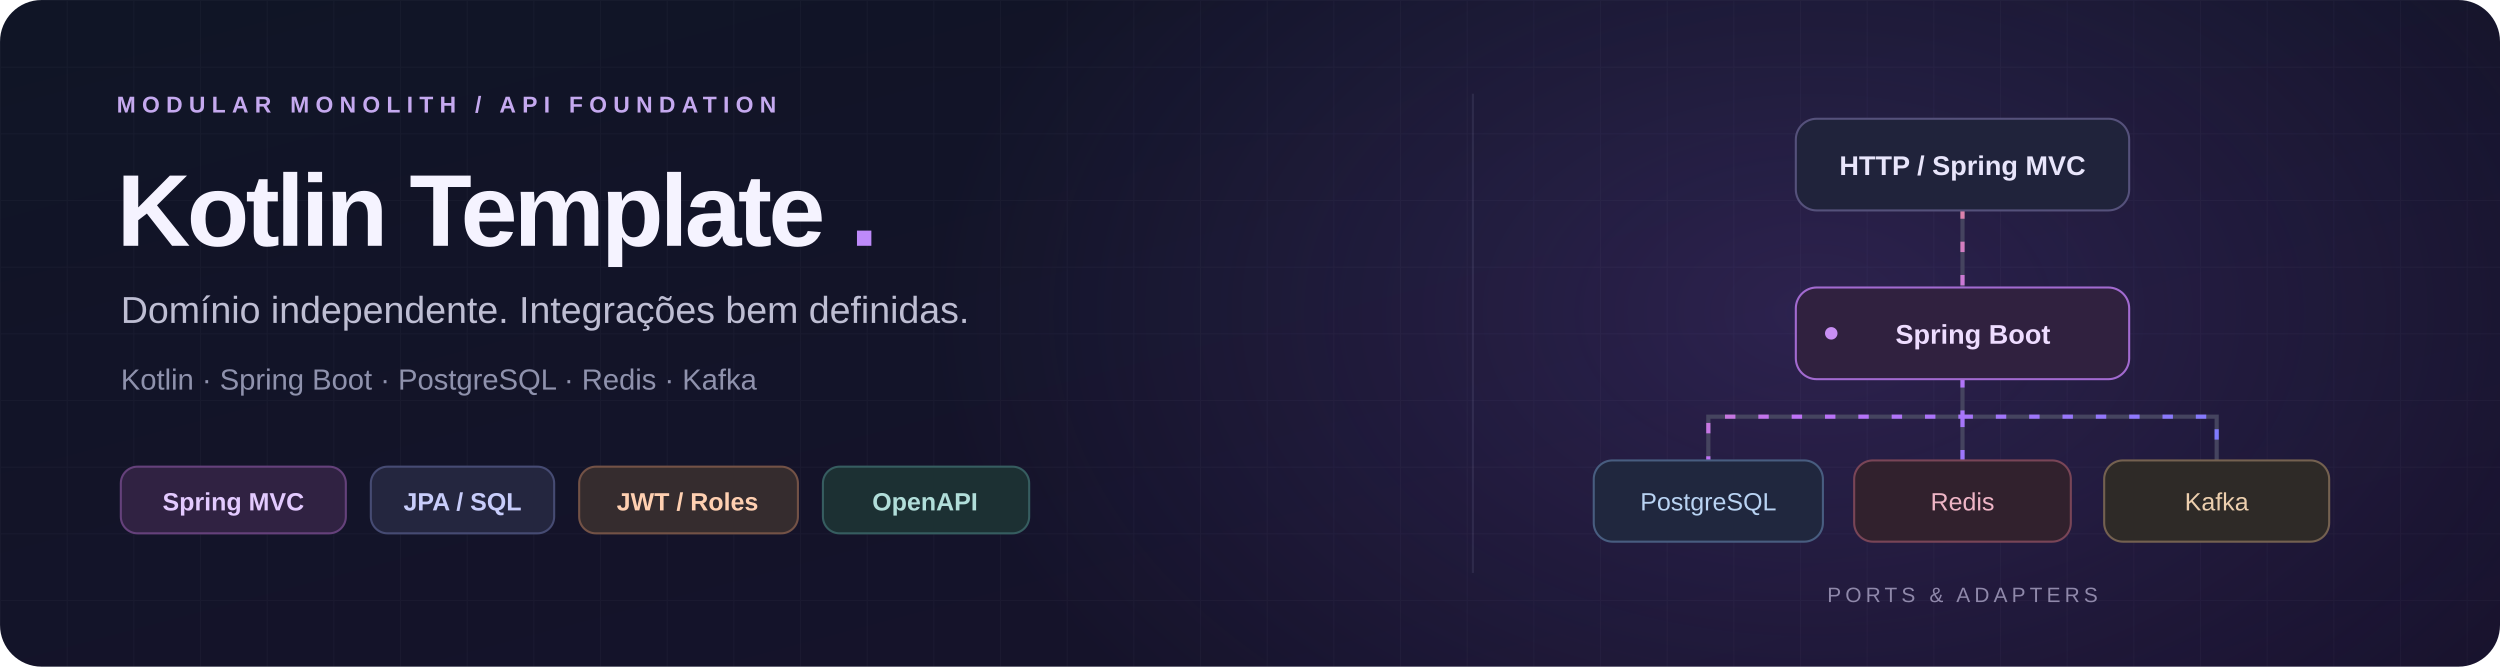
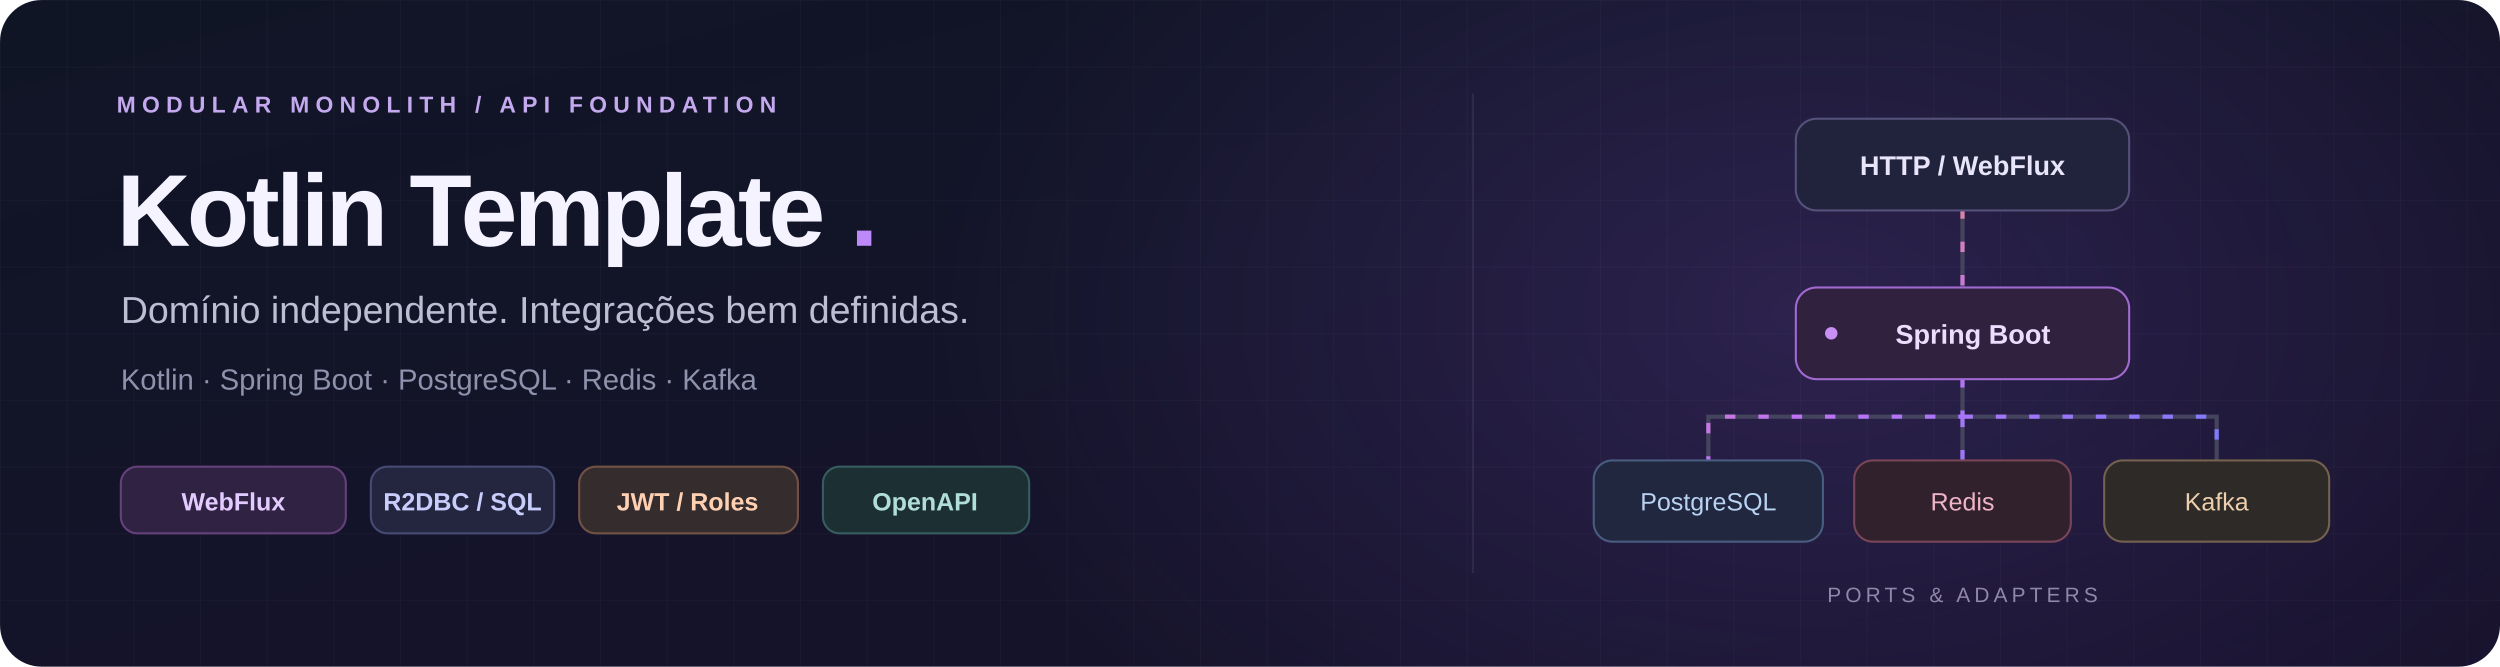
<svg xmlns="http://www.w3.org/2000/svg" width="1200" height="320" viewBox="0 0 1200 320" role="img" aria-labelledby="title desc">
  <defs>
    <linearGradient id="background" x2="1" y2="1">
      <stop stop-color="#101526" />
      <stop offset="1" stop-color="#17122c" />
    </linearGradient>
    <linearGradient id="accent" x2="1" y2="1">
      <stop stop-color="#fd9258" />
      <stop offset=".5" stop-color="#be72f8" />
      <stop offset="1" stop-color="#777bff" />
    </linearGradient>
    <radialGradient id="halo">
      <stop stop-color="#9a66f4" stop-opacity=".18" />
      <stop offset="1" stop-color="#9a66f4" stop-opacity="0" />
    </radialGradient>
    <pattern id="grid" width="32" height="32" patternUnits="userSpaceOnUse">
      <path d="M32 0H0V32" fill="none" stroke="#a4a1c7" stroke-opacity=".045" />
    </pattern>
    <clipPath id="frame">
      <rect width="1200" height="320" rx="20" />
    </clipPath>
    <style>
            text { font-family: 'Segoe UI', Arial, sans-serif; }
            .flow { stroke-dasharray: 5 11; animation: flow 3s linear infinite; }
            .pulse { animation: pulse 3s ease-in-out infinite; }
            .ambient { animation: drift 14s ease-in-out infinite alternate; }
            @keyframes flow { to { stroke-dashoffset: -64; } }
            @keyframes pulse { 0%,100% { opacity: .45; } 50% { opacity: 1; } }
            @keyframes drift { to { transform: translate(-35px, 12px); } }
            @media (prefers-reduced-motion: reduce) { .flow, .pulse, .ambient { animation: none; } }
        </style>
  </defs>
  <g clip-path="url(#frame)">
    <rect width="1200" height="320" fill="url(#background)" />
    <rect width="1200" height="320" fill="url(#grid)" />
    <ellipse class="ambient" cx="870" cy="150" rx="420" ry="280" fill="url(#halo)" />
    <path d="M0 319H1200" stroke="url(#accent)" stroke-width="3" />
    <text x="56" y="54" fill="#c5a9ef" font-size="11" font-weight="600" letter-spacing="3">MODULAR MONOLITH / API
            FOUNDATION
        </text>
    <text x="56" y="118" fill="#f5f3ff" font-size="49" font-weight="700" letter-spacing="-1.7">Kotlin Template
            <tspan fill="#be8afa">.</tspan>
    </text>
    <text x="58" y="155" fill="#bebed3" font-size="18">Domínio independente. Integrações bem definidas.</text>
    <text x="58" y="187" fill="#8f92ad" font-size="14">Kotlin · Spring Boot · PostgreSQL · Redis · Kafka</text>
    <g transform="translate(58 224)" font-size="12" font-weight="600">
      <rect width="108" height="32" rx="8" fill="#302242" stroke="#65417b" />
-       <text x="54" y="21" fill="#e3caff" text-anchor="middle">Spring MVC</text>
+       <text x="54" y="21" fill="#e3caff" text-anchor="middle">WebFlux</text>
      <rect x="120" width="88" height="32" rx="8" fill="#24263f" stroke="#464b73" />
-       <text x="164" y="21" fill="#c8cdfb" text-anchor="middle">JPA / SQL</text>
+       <text x="164" y="21" fill="#c8cdfb" text-anchor="middle">R2DBC / SQL</text>
      <rect x="220" width="105" height="32" rx="8" fill="#352c2e" stroke="#735246" />
      <text x="272" y="21" fill="#ffd0b1" text-anchor="middle">JWT / Roles</text>
      <rect x="337" width="99" height="32" rx="8" fill="#1c3033" stroke="#365d60" />
      <text x="386" y="21" fill="#b1deda" text-anchor="middle">OpenAPI</text>
    </g>
    <path d="M707 45V275" stroke="#a5a0ce" stroke-opacity=".12" />
    <g fill="none" stroke="#45445f" stroke-width="2">
      <path d="M942 100V139M942 181V200H820V222M942 200V222M942 200H1064V222" />
    </g>
    <g fill="none" stroke="url(#accent)" stroke-width="2" class="flow">
      <path d="M942 100V139M942 181V200H820V222M942 200V222M942 200H1064V222" />
    </g>
    <g text-anchor="middle">
      <rect x="862" y="57" width="160" height="44" rx="10" fill="#20233b" stroke="#55517b" />
-       <text x="942" y="84" font-size="13" font-weight="600" fill="#e8e5fb">HTTP / Spring MVC</text>
+       <text x="942" y="84" font-size="13" font-weight="600" fill="#e8e5fb">HTTP / WebFlux</text>
      <rect x="862" y="138" width="160" height="44" rx="10" fill="#30213f" stroke="#a26ad0" />
      <circle cx="879" cy="160" r="3" fill="#c88ff4" class="pulse" />
      <text x="947" y="165" font-size="13" font-weight="600" fill="#eedcff">Spring Boot</text>
      <rect x="765" y="221" width="110" height="39" rx="9" fill="#20273e" stroke="#485d80" />
      <text x="820" y="245" font-size="12" fill="#b9d3f3">PostgreSQL</text>
      <rect x="890" y="221" width="104" height="39" rx="9" fill="#31212d" stroke="#794557" />
      <text x="942" y="245" font-size="12" fill="#efb5c6">Redis</text>
      <rect x="1010" y="221" width="108" height="39" rx="9" fill="#2e2a27" stroke="#746150" />
      <text x="1064" y="245" font-size="12" fill="#edcfae">Kafka</text>
      <text x="942" y="289" font-size="10" letter-spacing="2" fill="#8f88aa">PORTS &amp; ADAPTERS</text>
    </g>
  </g>
</svg>
